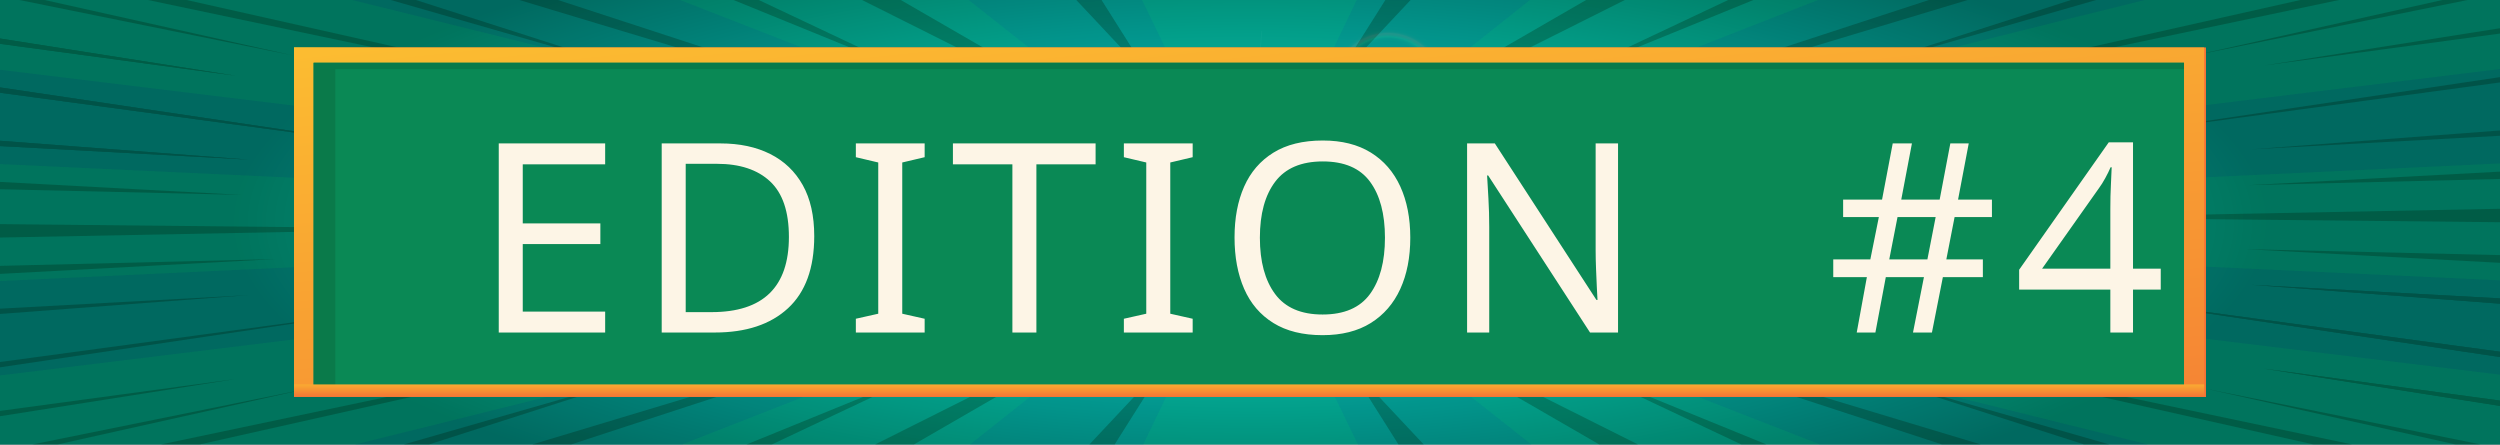
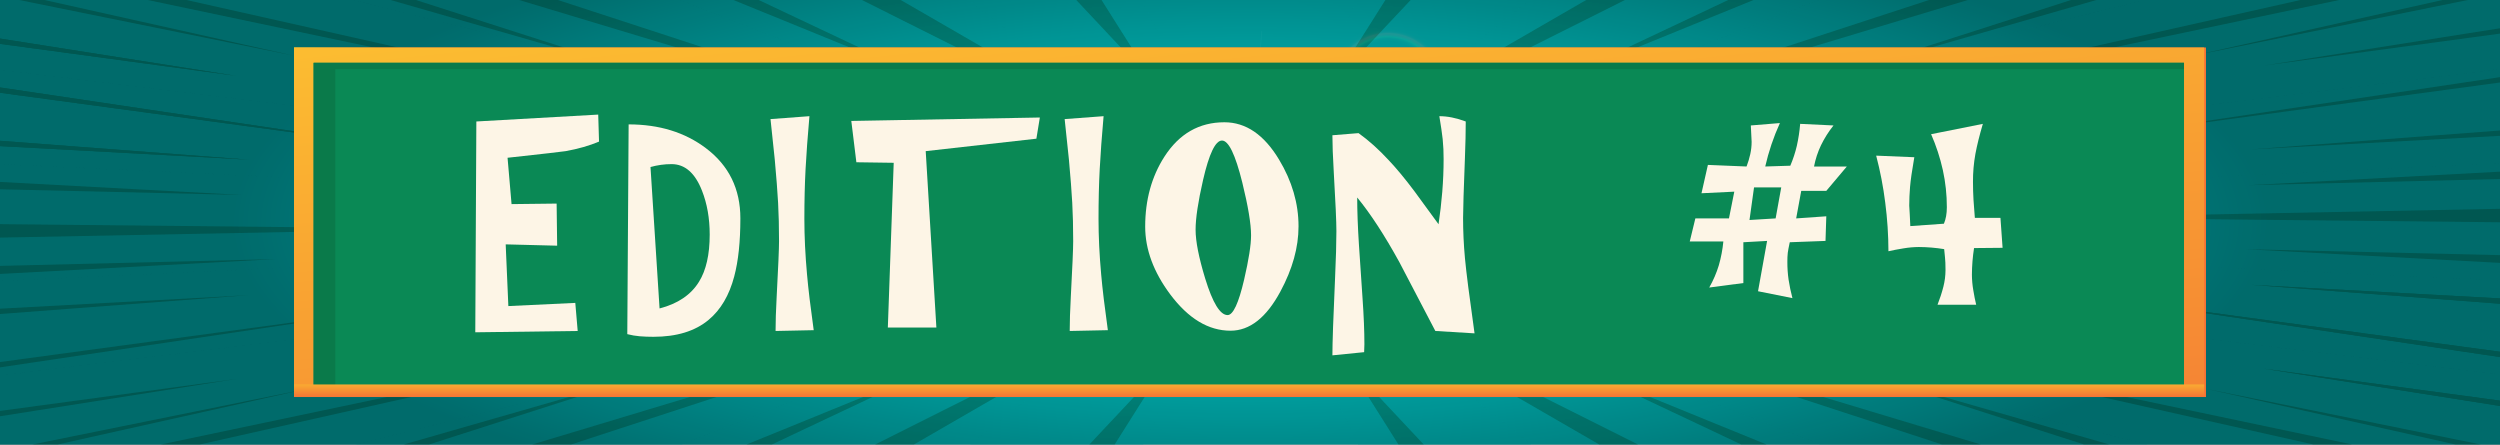
- <svg xmlns="http://www.w3.org/2000/svg" xmlns:xlink="http://www.w3.org/1999/xlink" viewBox="0 0 5625 1000">
+ <svg xmlns="http://www.w3.org/2000/svg" xmlns:xlink="http://www.w3.org/1999/xlink" viewBox="0 0 5625 1000.178">
  <defs>
-     <style>
-       .cls-1 {
-         isolation: isolate;
-       }
- 
-       .cls-2 {
-         fill: #03a18c;
-       }
- 
-       .cls-3 {
-         opacity: 0.3;
-       }
- 
-       .cls-4 {
-         fill: #038296;
-       }
- 
-       .cls-5 {
-         mix-blend-mode: soft-light;
-         fill: url(#radial-gradient);
-       }
- 
-       .cls-6 {
-         opacity: 0.31;
-         mix-blend-mode: multiply;
-       }
- 
-       .cls-7 {
-         fill: #065735;
-       }
- 
-       .cls-8 {
-         opacity: 0.25;
-         fill: url(#radial-gradient-2);
-       }
- 
-       .cls-10, .cls-11, .cls-13, .cls-14, .cls-15, .cls-16, .cls-17, .cls-18, .cls-19, .cls-20, .cls-21, .cls-22, .cls-8, .cls-9 {
-         mix-blend-mode: screen;
-       }
- 
-       .cls-9 {
-         fill: url(#radial-gradient-3);
-       }
- 
-       .cls-10 {
-         fill: url(#radial-gradient-4);
-       }
- 
-       .cls-11 {
-         opacity: 0.2;
-         fill: url(#radial-gradient-5);
-       }
- 
-       .cls-12, .cls-16 {
-         fill: none;
-       }
- 
-       .cls-13 {
-         opacity: 0.15;
-         fill: url(#radial-gradient-6);
-       }
- 
-       .cls-14, .cls-17 {
-         opacity: 0.5;
-       }
- 
-       .cls-14 {
-         fill: url(#radial-gradient-7);
-       }
- 
-       .cls-15 {
-         fill: url(#radial-gradient-8);
-       }
- 
-       .cls-16 {
-         stroke: #fff;
-         stroke-miterlimit: 10;
-         stroke-width: 2px;
-         opacity: 0.03;
-       }
- 
-       .cls-17 {
-         fill: url(#radial-gradient-9);
-       }
- 
-       .cls-18 {
-         fill: url(#radial-gradient-10);
-       }
- 
-       .cls-19 {
-         fill: url(#radial-gradient-11);
-       }
- 
-       .cls-20 {
-         fill: url(#radial-gradient-12);
-       }
- 
-       .cls-21 {
-         fill: url(#radial-gradient-13);
-       }
- 
-       .cls-22 {
-         fill: url(#radial-gradient-14);
-       }
- 
-       .cls-23 {
-         fill: url(#Cadre1);
-       }
- 
-       .cls-24 {
-         fill: url(#Cadre1-2);
-       }
- 
-       .cls-25 {
-         fill: url(#Cadre1-3);
-       }
- 
-       .cls-26 {
-         fill: #0a8955;
-       }
- 
-       .cls-27 {
-         fill: #0a7a4a;
-       }
- 
-       .cls-28 {
-         fill: url(#Cadre1-4);
-       }
- 
-       .cls-29 {
-         font-size: 595.908px;
-         fill: #fdf5e6;
-         font-family: ARCHRISTY, AR CHRISTY;
-         letter-spacing: 0.055em;
-       }
-     </style>
-     <radialGradient id="radial-gradient" cx="875.844" cy="500" r="712.736" gradientTransform="translate(-2.21371) scale(3.21371 1)" gradientUnits="userSpaceOnUse">
+     <style>.cls-1{isolation:isolate;}.cls-2{fill:#099;}.cls-3{opacity:0.3;}.cls-4{mix-blend-mode:soft-light;fill:url(#radial-gradient);}.cls-5{opacity:0.31;mix-blend-mode:multiply;}.cls-6{fill:#063;}.cls-7{opacity:0.25;fill:url(#radial-gradient-2);}.cls-10,.cls-12,.cls-13,.cls-14,.cls-15,.cls-16,.cls-17,.cls-18,.cls-19,.cls-20,.cls-21,.cls-7,.cls-8,.cls-9{mix-blend-mode:screen;}.cls-8{fill:url(#radial-gradient-3);}.cls-9{fill:url(#radial-gradient-4);}.cls-10{opacity:0.2;fill:url(#radial-gradient-5);}.cls-11,.cls-15{fill:none;}.cls-12{opacity:0.15;fill:url(#radial-gradient-6);}.cls-13,.cls-16{opacity:0.5;}.cls-13{fill:url(#radial-gradient-7);}.cls-14{fill:url(#radial-gradient-8);}.cls-15{stroke:#fff;stroke-miterlimit:10;stroke-width:2px;opacity:0.03;}.cls-16{fill:url(#radial-gradient-9);}.cls-17{fill:url(#radial-gradient-10);}.cls-18{fill:url(#radial-gradient-11);}.cls-19{fill:url(#radial-gradient-12);}.cls-20{fill:url(#radial-gradient-13);}.cls-21{fill:url(#radial-gradient-14);}.cls-22{fill:url(#Cadre1);}.cls-23{fill:url(#Cadre1-2);}.cls-24{fill:url(#Cadre1-3);}.cls-25{fill:#0a8955;}.cls-26{fill:#0a7a4a;}.cls-27{fill:url(#Cadre1-4);}.cls-28{fill:#fdf5e6;}</style>
+     <radialGradient id="radial-gradient" cx="875.844" cy="500" r="712.736" gradientTransform="translate(-2.21371 0.0889) scale(3.21371 1)" gradientUnits="userSpaceOnUse">
      <stop offset="0.004" stop-color="#fff" />
      <stop offset="1" stop-color="#231f20" />
    </radialGradient>
-     <radialGradient id="radial-gradient-2" cx="2686.999" cy="573.872" r="224.143" gradientTransform="translate(-497.3215 -89.82213) scale(1.19979 1.12067)" gradientUnits="userSpaceOnUse">
+     <radialGradient id="radial-gradient-2" cx="2686.999" cy="573.872" r="224.143" gradientTransform="translate(-497.3215 -89.73322) scale(1.19979 1.12067)" gradientUnits="userSpaceOnUse">
      <stop offset="0.1" />
      <stop offset="0.112" stop-color="#080602" />
      <stop offset="0.162" stop-color="#231b08" />
      <stop offset="0.218" stop-color="#392c0d" />
      <stop offset="0.285" stop-color="#4a3910" />
      <stop offset="0.366" stop-color="#554213" />
      <stop offset="0.481" stop-color="#5c4815" />
      <stop offset="0.8" stop-color="#5e4915" />
      <stop offset="1" />
    </radialGradient>
-     <radialGradient id="radial-gradient-3" cx="2921.403" cy="339.468" r="7.471" gradientTransform="translate(-497.3215 -89.82213) scale(1.19979 1.12067)" gradientUnits="userSpaceOnUse">
+     <radialGradient id="radial-gradient-3" cx="2921.403" cy="339.468" r="7.471" gradientTransform="translate(-497.3215 -89.73322) scale(1.19979 1.12067)" gradientUnits="userSpaceOnUse">
      <stop offset="0" stop-color="#d4e194" />
      <stop offset="0.06" stop-color="#afba7a" />
      <stop offset="0.137" stop-color="#868f5e" />
      <stop offset="0.22" stop-color="#626845" />
      <stop offset="0.308" stop-color="#44482f" />
      <stop offset="0.402" stop-color="#2b2e1e" />
      <stop offset="0.506" stop-color="#181911" />
      <stop offset="0.622" stop-color="#0a0b07" />
      <stop offset="0.764" stop-color="#020302" />
      <stop offset="1" />
    </radialGradient>
    <radialGradient id="radial-gradient-4" cx="3017.193" cy="243.678" r="7.471" xlink:href="#radial-gradient-3" />
-     <radialGradient id="radial-gradient-5" cx="3003.985" cy="256.886" r="56.036" gradientTransform="translate(-497.3215 -89.82213) scale(1.19979 1.12067)" gradientUnits="userSpaceOnUse">
+     <radialGradient id="radial-gradient-5" cx="3003.985" cy="256.886" r="56.036" gradientTransform="translate(-497.3215 -89.73322) scale(1.19979 1.12067)" gradientUnits="userSpaceOnUse">
      <stop offset="0.05" />
      <stop offset="0.092" stop-color="#040a03" />
      <stop offset="0.298" stop-color="#183411" />
      <stop offset="0.483" stop-color="#25531c" />
      <stop offset="0.64" stop-color="#2e6622" />
      <stop offset="0.75" stop-color="#316d24" />
      <stop offset="0.786" stop-color="#4f6e16" />
      <stop offset="0.834" stop-color="#716f06" />
      <stop offset="0.86" stop-color="#7e6f00" />
      <stop offset="0.888" stop-color="#7a6c00" />
      <stop offset="0.912" stop-color="#706200" />
      <stop offset="0.936" stop-color="#5d5200" />
      <stop offset="0.959" stop-color="#443c00" />
      <stop offset="0.981" stop-color="#231f00" />
      <stop offset="1" />
    </radialGradient>
-     <radialGradient id="radial-gradient-6" cx="2753.038" cy="507.833" r="149.429" gradientTransform="translate(-497.3215 -89.82213) scale(1.19979 1.12067)" gradientUnits="userSpaceOnUse">
+     <radialGradient id="radial-gradient-6" cx="2753.038" cy="507.833" r="149.429" gradientTransform="translate(-497.3215 -89.73322) scale(1.19979 1.12067)" gradientUnits="userSpaceOnUse">
      <stop offset="0" stop-color="#200" />
      <stop offset="0.73" stop-color="#984023" />
      <stop offset="1" stop-color="#200" />
    </radialGradient>
-     <radialGradient id="radial-gradient-7" cx="2753.038" cy="507.833" r="74.714" gradientTransform="translate(-497.3215 -89.82213) scale(1.19979 1.12067)" gradientUnits="userSpaceOnUse">
+     <radialGradient id="radial-gradient-7" cx="2753.038" cy="507.833" r="74.714" gradientTransform="translate(-497.3215 -89.73322) scale(1.19979 1.12067)" gradientUnits="userSpaceOnUse">
      <stop offset="0.15" stop-color="#fff" />
      <stop offset="0.209" stop-color="#e5d3d3" />
      <stop offset="0.29" stop-color="#c49c9e" />
      <stop offset="0.361" stop-color="#ad7477" />
      <stop offset="0.416" stop-color="#9e5c5f" />
      <stop offset="0.45" stop-color="#995356" />
      <stop offset="0.572" stop-color="#6b3335" />
      <stop offset="0.694" stop-color="#431718" />
      <stop offset="0.791" stop-color="#2b0606" />
      <stop offset="0.85" stop-color="#200" />
      <stop offset="0.857" stop-color="#260201" />
      <stop offset="0.865" stop-color="#330704" />
      <stop offset="0.872" stop-color="#471009" />
      <stop offset="0.88" stop-color="#641d0f" />
      <stop offset="0.888" stop-color="#8a2e18" />
      <stop offset="0.896" stop-color="#b74223" />
      <stop offset="0.9" stop-color="#d34e29" />
      <stop offset="0.903" stop-color="#c84927" />
      <stop offset="0.914" stop-color="#9c361c" />
      <stop offset="0.926" stop-color="#772514" />
      <stop offset="0.939" stop-color="#58180c" />
      <stop offset="0.952" stop-color="#400d07" />
      <stop offset="0.966" stop-color="#2f0603" />
      <stop offset="0.981" stop-color="#250101" />
      <stop offset="1" stop-color="#200" />
    </radialGradient>
-     <radialGradient id="radial-gradient-8" cx="2753.038" cy="507.833" r="62.262" gradientTransform="translate(-497.3215 -89.82213) scale(1.19979 1.12067)" gradientUnits="userSpaceOnUse">
+     <radialGradient id="radial-gradient-8" cx="2753.038" cy="507.833" r="62.262" gradientTransform="translate(-497.3215 -89.73322) scale(1.19979 1.12067)" gradientUnits="userSpaceOnUse">
      <stop offset="0.15" stop-color="#fff" />
      <stop offset="0.282" stop-color="#c2c2c2" />
      <stop offset="0.425" stop-color="#888" />
      <stop offset="0.564" stop-color="#575757" />
      <stop offset="0.694" stop-color="#313131" />
      <stop offset="0.813" stop-color="#161616" />
      <stop offset="0.919" stop-color="#060606" />
      <stop offset="1" />
    </radialGradient>
-     <radialGradient id="radial-gradient-9" cx="3017.193" cy="243.678" r="112.071" gradientTransform="translate(-497.3215 -89.82213) scale(1.19979 1.12067)" gradientUnits="userSpaceOnUse">
+     <radialGradient id="radial-gradient-9" cx="3017.193" cy="243.678" r="112.071" gradientTransform="translate(-497.3215 -89.73322) scale(1.19979 1.12067)" gradientUnits="userSpaceOnUse">
      <stop offset="0.64" />
      <stop offset="0.718" stop-color="#000200" />
      <stop offset="0.746" stop-color="#020902" />
      <stop offset="0.766" stop-color="#051405" />
      <stop offset="0.782" stop-color="#082509" />
      <stop offset="0.796" stop-color="#0d3b0e" />
      <stop offset="0.8" stop-color="#0f4310" />
      <stop offset="0.813" stop-color="#1e2c0a" />
      <stop offset="0.83" stop-color="#2d1605" />
      <stop offset="0.846" stop-color="#360901" />
      <stop offset="0.86" stop-color="#390400" />
      <stop offset="0.872" stop-color="#250300" />
      <stop offset="0.886" stop-color="#140100" />
      <stop offset="0.904" stop-color="#090100" />
      <stop offset="0.93" stop-color="#020000" />
      <stop offset="1" />
    </radialGradient>
-     <radialGradient id="radial-gradient-10" cx="2843.697" cy="417.174" r="23.686" gradientTransform="translate(-497.3215 -89.82213) scale(1.19979 1.12067)" gradientUnits="userSpaceOnUse">
+     <radialGradient id="radial-gradient-10" cx="2843.697" cy="417.174" r="23.686" gradientTransform="translate(-497.3215 -89.73322) scale(1.19979 1.12067)" gradientUnits="userSpaceOnUse">
      <stop offset="0.1" />
      <stop offset="0.123" stop-color="#0b0809" />
      <stop offset="0.241" stop-color="#3c2b32" />
      <stop offset="0.362" stop-color="#664956" />
      <stop offset="0.484" stop-color="#886273" />
      <stop offset="0.608" stop-color="#a37589" />
      <stop offset="0.734" stop-color="#b68399" />
      <stop offset="0.863" stop-color="#c18ba3" />
      <stop offset="1" stop-color="#c58ea6" />
    </radialGradient>
-     <radialGradient id="radial-gradient-11" cx="2976.784" cy="284.087" r="12.14" gradientTransform="translate(-497.3215 -89.82213) scale(1.19979 1.12067)" gradientUnits="userSpaceOnUse">
+     <radialGradient id="radial-gradient-11" cx="2976.784" cy="284.087" r="12.14" gradientTransform="translate(-497.3215 -89.73322) scale(1.19979 1.12067)" gradientUnits="userSpaceOnUse">
      <stop offset="0.1" stop-color="#176f55" />
      <stop offset="0.165" stop-color="#145f49" />
      <stop offset="0.324" stop-color="#0d3d2f" />
      <stop offset="0.486" stop-color="#07221a" />
      <stop offset="0.651" stop-color="#030f0c" />
      <stop offset="0.82" stop-color="#010403" />
      <stop offset="1" />
    </radialGradient>
-     <radialGradient id="radial-gradient-12" cx="2691.735" cy="569.136" r="2.351" gradientTransform="translate(-497.3215 -89.82213) scale(1.19979 1.12067)" gradientUnits="userSpaceOnUse">
+     <radialGradient id="radial-gradient-12" cx="2691.735" cy="569.136" r="2.351" gradientTransform="translate(-497.3215 -89.73322) scale(1.19979 1.12067)" gradientUnits="userSpaceOnUse">
      <stop offset="0.1" stop-color="#65430f" />
      <stop offset="0.127" stop-color="#5f3f0e" />
      <stop offset="0.293" stop-color="#3d2809" />
      <stop offset="0.462" stop-color="#221705" />
      <stop offset="0.635" stop-color="#0f0a02" />
      <stop offset="0.812" stop-color="#040201" />
      <stop offset="1" />
    </radialGradient>
-     <radialGradient id="radial-gradient-13" cx="2691.241" cy="569.629" r="19.088" gradientTransform="translate(-497.3215 -89.82213) scale(1.19979 1.12067)" gradientUnits="userSpaceOnUse">
+     <radialGradient id="radial-gradient-13" cx="2691.241" cy="569.629" r="19.088" gradientTransform="translate(-497.3215 -89.73322) scale(1.19979 1.12067)" gradientUnits="userSpaceOnUse">
      <stop offset="0.1" />
      <stop offset="0.214" stop-color="#1f150a" />
      <stop offset="0.363" stop-color="#412b14" />
      <stop offset="0.516" stop-color="#5c3d1c" />
      <stop offset="0.671" stop-color="#6f4922" />
      <stop offset="0.83" stop-color="#7a5126" />
      <stop offset="1" stop-color="#7e5327" />
    </radialGradient>
    <radialGradient id="radial-gradient-14" cx="3014.855" cy="246.016" r="28.36" xlink:href="#radial-gradient-10" />
    <linearGradient id="Cadre1" x1="1298.845" y1="1700.297" x2="1423.694" y2="1601.46" gradientTransform="matrix(1, 0, 0, -1, 0, 1002)" gradientUnits="userSpaceOnUse">
      <stop offset="0" stop-color="#fdc830" />
      <stop offset="1" stop-color="#f37335" />
    </linearGradient>
-     <linearGradient id="Cadre1-2" data-name="Cadre1" x1="313.881" y1="2105.961" x2="467.834" y2="1984.083" xlink:href="#Cadre1" />
-     <linearGradient id="Cadre1-3" data-name="Cadre1" x1="2721.388" y1="1356.318" x2="2913.046" y2="-478.956" xlink:href="#Cadre1" />
-     <linearGradient id="Cadre1-4" data-name="Cadre1" x1="2810.5" y1="152.043" x2="2810.5" y2="108.112" xlink:href="#Cadre1" />
+     <linearGradient id="Cadre1-2" x1="313.881" y1="2105.961" x2="467.834" y2="1984.083" xlink:href="#Cadre1" />
+     <linearGradient id="Cadre1-3" x1="2721.388" y1="1356.318" x2="2913.046" y2="-478.956" xlink:href="#Cadre1" />
+     <linearGradient id="Cadre1-4" x1="2810.5" y1="152.043" x2="2810.5" y2="108.112" xlink:href="#Cadre1" />
  </defs>
  <g class="cls-1">
    <g id="Fond">
-       <g>
-         <rect class="cls-2" y="-0.089" width="5625" height="1000.178" />
-         <g class="cls-3">
-           <polygon class="cls-4" points="2569.555 -0.089 2179.405 -0.089 2812.5 500 2569.555 -0.089" />
-           <polygon class="cls-4" points="3442.456 -0.089 3052.667 -0.089 2812.5 500 3442.456 -0.089" />
-           <polygon class="cls-4" points="1529.717 -0.089 791.989 -0.089 2812.5 500 1529.717 -0.089" />
-           <polygon class="cls-4" points="4826.012 -0.089 4090.838 -0.089 2812.5 500 4826.012 -0.089" />
-           <polygon class="cls-4" points="5625 367.704 5625 155.252 2812.5 500 5625 367.704" />
-           <polygon class="cls-4" points="3055.449 1000.089 3445.601 1000.089 2812.5 500 3055.449 1000.089" />
-           <polygon class="cls-4" points="4095.289 1000.089 4833.018 1000.089 2812.5 500 4095.289 1000.089" />
-           <polygon class="cls-4" points="2812.5 500 5625 843.037 5625 630.779 2812.5 500" />
-           <polygon class="cls-4" points="0 156.96 0 369.22 2812.5 500 0 156.96" />
-           <polygon class="cls-4" points="0 632.292 0 844.747 2812.5 500 0 632.292" />
-           <polygon class="cls-4" points="798.976 1000.089 1534.156 1000.089 2812.5 500 798.976 1000.089" />
-           <polygon class="cls-4" points="2182.541 1000.089 2572.333 1000.089 2812.5 500 2182.541 1000.089" />
-         </g>
-         <rect class="cls-5" y="-0.089" width="5625" height="1000.178" />
-         <g class="cls-6">
-           <polygon class="cls-7" points="419.508 -0.089 332.314 -0.089 1711.78 290.131 419.508 -0.089" />
-           <polygon class="cls-7" points="99.888 -0.089 43.029 -0.089 660.605 125.085 99.888 -0.089" />
-           <polygon class="cls-7" points="1255.223 -0.089 1168.029 -0.089 2300.054 341.145 1255.223 -0.089" />
-           <polygon class="cls-7" points="935.602 -0.089 878.743 -0.089 1419.616 155.253 935.602 -0.089" />
-           <polygon class="cls-7" points="2026.651 -0.089 1939.457 -0.089 2595.363 328.482 2026.651 -0.089" />
-           <polygon class="cls-7" points="1707.031 -0.089 1650.171 -0.089 2068.603 170.528 1707.031 -0.089" />
-           <polygon class="cls-7" points="2478.459 -0.089 2421.6 -0.089 2595.363 185.105 2478.459 -0.089" />
-           <polygon class="cls-7" points="5176.023 -0.089 5263.217 -0.089 3883.755 290.131 5176.023 -0.089" />
-           <polygon class="cls-7" points="5495.644 -0.089 5552.503 -0.089 4934.927 125.085 5495.644 -0.089" />
-           <polygon class="cls-7" points="4340.309 -0.089 4427.503 -0.089 3295.478 341.145 4340.309 -0.089" />
-           <polygon class="cls-7" points="4659.93 -0.089 4716.788 -0.089 4175.916 155.253 4659.93 -0.089" />
-           <polygon class="cls-7" points="3568.881 -0.089 3656.074 -0.089 3000.171 328.482 3568.881 -0.089" />
-           <polygon class="cls-7" points="3888.501 -0.089 3945.36 -0.089 3526.932 170.528 3888.501 -0.089" />
-           <polygon class="cls-7" points="3117.072 -0.089 3173.931 -0.089 3000.171 185.105 3117.072 -0.089" />
-           <polygon class="cls-7" points="0 504.23 0 534.49 1022.049 514.744 0 504.23" />
-           <polygon class="cls-7" points="0 409.281 0 425.821 543.98 438.516 0 409.281" />
-           <polygon class="cls-7" points="0 316.685 0 328.683 559.339 359.153 0 316.685" />
-           <polygon class="cls-7" points="0 196.664 0 208.662 878.743 327.627 0 196.664" />
-           <polygon class="cls-7" points="0 86.644 0 98.643 530.991 170.528 0 86.644" />
-           <polygon class="cls-7" points="0 316.685 0 328.683 559.339 359.153 0 316.685" />
-           <polygon class="cls-7" points="0 196.664 0 208.662 878.743 327.627 0 196.664" />
-           <polygon class="cls-7" points="0 86.644 0 98.643 530.991 170.528 0 86.644" />
-           <polygon class="cls-7" points="0 616.279 0 598.196 620.263 582.91 0 616.279" />
-           <polygon class="cls-7" points="0 706.471 0 694.473 559.339 664.004 0 706.471" />
-           <polygon class="cls-7" points="0 826.493 0 814.494 878.743 695.53 0 826.493" />
-           <polygon class="cls-7" points="0 936.512 0 924.514 530.991 852.628 0 936.512" />
-           <polygon class="cls-7" points="2507.927 1000.089 2451.069 1000.089 2624.832 814.895 2507.927 1000.089" />
-           <polygon class="cls-7" points="5625 500 5625 469.741 4602.951 489.486 5625 500" />
-           <polygon class="cls-7" points="5625 591.376 5625 573.989 5053.171 560.645 5625 591.376" />
-           <polygon class="cls-7" points="5625 683.315 5625 671.317 5065.664 640.847 5625 683.315" />
-           <polygon class="cls-7" points="5625 803.336 5625 791.338 4746.257 672.373 5625 803.336" />
-           <polygon class="cls-7" points="5625 913.356 5625 901.357 5094.009 829.472 5625 913.356" />
-           <polygon class="cls-7" points="5625 683.315 5625 671.317 5065.664 640.847 5625 683.315" />
-           <polygon class="cls-7" points="5625 803.336 5625 791.338 4746.257 672.373 5625 803.336" />
-           <polygon class="cls-7" points="5625 913.356 5625 901.357 5094.009 829.472 5625 913.356" />
-           <polygon class="cls-7" points="5625 386.158 5625 402.659 5058.991 416.608 5625 386.158" />
-           <polygon class="cls-7" points="5625 293.529 5625 305.527 5065.664 335.996 5625 293.529" />
-           <polygon class="cls-7" points="5625 173.507 5625 185.506 4746.257 304.47 5625 173.507" />
-           <polygon class="cls-7" points="5625 63.488 5625 75.486 5094.009 147.372 5625 63.488" />
-           <polygon class="cls-7" points="3917.969 1000.089 3974.828 1000.089 3556.4 829.472 3917.969 1000.089" />
-           <polygon class="cls-7" points="3146.541 1000.089 3203.4 1000.089 3029.64 814.895 3146.541 1000.089" />
-           <polygon class="cls-7" points="448.977 1000.089 361.783 1000.089 1741.248 709.869 448.977 1000.089" />
-           <polygon class="cls-7" points="129.356 1000.089 72.497 1000.089 690.073 874.915 129.356 1000.089" />
-           <polygon class="cls-7" points="1284.691 1000.089 1197.497 1000.089 2329.522 658.855 1284.691 1000.089" />
-           <polygon class="cls-7" points="965.07 1000.089 908.212 1000.089 1449.084 844.747 965.07 1000.089" />
-           <polygon class="cls-7" points="2056.119 1000.089 1968.926 1000.089 2624.832 671.518 2056.119 1000.089" />
-           <polygon class="cls-7" points="1736.499 1000.089 1679.64 1000.089 2098.072 829.472 1736.499 1000.089" />
-           <polygon class="cls-7" points="5205.492 1000.089 5292.686 1000.089 3913.223 709.869 5205.492 1000.089" />
-           <polygon class="cls-7" points="5525.112 1000.089 5581.971 1000.089 4964.395 874.915 5525.112 1000.089" />
-           <polygon class="cls-7" points="4369.777 1000.089 4456.971 1000.089 3324.946 658.855 4369.777 1000.089" />
-           <polygon class="cls-7" points="4689.398 1000.089 4746.257 1000.089 4205.384 844.747 4689.398 1000.089" />
-           <polygon class="cls-7" points="3598.349 1000.089 3685.543 1000.089 3029.64 671.518 3598.349 1000.089" />
-         </g>
+       <rect class="cls-2" width="5625" height="1000.178" />
+       <g class="cls-3">
+         <polygon class="cls-2" points="2569.555 0 2179.405 0 2812.5 500.089 2569.555 0" />
+         <polygon class="cls-2" points="3442.456 0 3052.667 0 2812.5 500.089 3442.456 0" />
+         <polygon class="cls-2" points="1529.717 0 791.989 0 2812.5 500.089 1529.717 0" />
+         <polygon class="cls-2" points="4826.012 0 4090.838 0 2812.5 500.089 4826.012 0" />
+         <polygon class="cls-2" points="5625 367.793 5625 155.341 2812.5 500.089 5625 367.793" />
+         <polygon class="cls-2" points="3055.449 1000.178 3445.601 1000.178 2812.5 500.089 3055.449 1000.178" />
+         <polygon class="cls-2" points="4095.289 1000.178 4833.018 1000.178 2812.5 500.089 4095.289 1000.178" />
+         <polygon class="cls-2" points="2812.5 500.089 5625 843.125 5625 630.868 2812.5 500.089" />
+         <polygon class="cls-2" points="0 157.048 0 369.309 2812.5 500.089 0 157.048" />
+         <polygon class="cls-2" points="0 632.381 0 844.836 2812.5 500.089 0 632.381" />
+         <polygon class="cls-2" points="798.976 1000.178 1534.156 1000.178 2812.5 500.089 798.976 1000.178" />
+         <polygon class="cls-2" points="2182.541 1000.178 2572.333 1000.178 2812.5 500.089 2182.541 1000.178" />
      </g>
-       <g>
-         <ellipse class="cls-8" cx="2726.516" cy="553.297" rx="268.924" ry="251.189" />
-         <ellipse class="cls-9" cx="3007.751" cy="290.609" rx="8.964" ry="8.373" />
-         <ellipse class="cls-10" cx="3122.679" cy="183.26" rx="8.964" ry="8.373" />
-         <ellipse class="cls-11" cx="3106.833" cy="198.062" rx="67.231" ry="62.797" />
-         <line class="cls-12" x1="2805.749" y1="479.29" x2="2958" y2="62" />
-         <ellipse class="cls-13" cx="2805.749" cy="479.29" rx="179.283" ry="167.46" />
-         <ellipse class="cls-14" cx="2805.749" cy="479.29" rx="89.641" ry="83.73" />
-         <ellipse class="cls-15" cx="2805.749" cy="479.29" rx="74.701" ry="69.775" />
-         <polyline class="cls-16" points="2805.749 479.29 3052.772 592.305 2805.749 479.29 2558.726 366.275 2805.749 479.29 2684.754 710.022 2805.749 479.29 2926.743 248.558 2805.749 479.29 3243.639 510.368 2805.749 479.29 2367.859 448.211 2805.749 479.29 2772.476 888.302 2805.749 479.29 2839.021 70.278 2805.749 479.29 2908.497 612.575 2805.749 479.29 2703 346.005 2805.749 479.29 2663.054 575.263 2805.749 479.29 2948.444 383.317 2805.749 479.29 3005.464 533.748 2805.749 479.29 2606.033 424.832 2805.749 479.29 2747.446 665.835 2805.749 479.29 2864.051 292.745 2805.749 479.29 3036.795 509.244 2805.749 479.29 2574.702 449.336 2805.749 479.29 2773.679 695.099 2805.749 479.29 2837.818 263.48 2805.749 479.29 2998.754 680.966 2805.749 479.29 2612.744 277.614 2805.749 479.29 2589.833 659.567 2805.749 479.29 3021.664 299.013 2805.749 479.29 2937.925 550.369 2805.749 479.29 2673.573 408.211 2805.749 479.29 2729.651 602.749 2805.749 479.29 2881.847 355.831 2805.749 479.29 2878.953 605.169 2805.749 479.29 2732.545 353.411 2805.749 479.29 2670.983 547.666 2805.749 479.29 2940.515 410.914 2805.749 479.29 2935.75 566.999 2805.749 479.29 2675.747 391.58 2805.749 479.29 2711.846 600.718 2805.749 479.29 2899.651 357.862 2805.749 479.29 2928.178 566.327 2805.749 479.29 2683.319 392.253 2805.749 479.29 2712.566 593.646 2805.749 479.29 2898.931 364.934 2805.749 479.29 2916.697 545.614 2805.749 479.29 2694.8 412.965 2805.749 479.29 2734.741 582.921 2805.749 479.29 2876.756 375.659 2805.749 479.29 2893.474 490.679 2805.749 479.29 2718.023 467.901 2805.749 479.29 2793.555 561.23 2805.749 479.29 2817.942 397.349 2805.749 479.29 2812.819 551.021 2805.749 479.29 2798.679 407.559 2805.749 479.29 2728.953 485.893 2805.749 479.29 2882.544 472.686 2805.749 479.29 2880.538 572.55 2805.749 479.29 2730.959 386.03 2805.749 479.29 2705.905 549.147 2805.749 479.29 2905.593 409.433 2805.749 479.29 2819.654 513.854 2805.749 479.29 2791.844 444.725 2805.749 479.29 2768.744 492.278 2805.749 479.29 2842.753 466.302" />
-         <ellipse class="cls-17" cx="3122.679" cy="183.26" rx="134.462" ry="125.595" />
-         <ellipse class="cls-18" cx="2914.52" cy="377.691" rx="28.419" ry="26.545" />
-         <ellipse class="cls-19" cx="3074.197" cy="228.545" rx="14.565" ry="13.604" />
-         <ellipse class="cls-20" cx="2732.199" cy="547.99" rx="2.821" ry="2.635" />
-         <ellipse class="cls-21" cx="2731.606" cy="548.543" rx="22.902" ry="21.392" />
-         <ellipse class="cls-22" cx="3119.874" cy="185.88" rx="34.026" ry="31.782" />
+       <rect class="cls-4" width="5625" height="1000.178" />
+       <g class="cls-5">
+         <polygon class="cls-6" points="419.508 0 332.314 0 1711.78 290.22 419.508 0" />
+         <polygon class="cls-6" points="99.888 0 43.029 0 660.605 125.174 99.888 0" />
+         <polygon class="cls-6" points="1255.223 0 1168.029 0 2300.054 341.234 1255.223 0" />
+         <polygon class="cls-6" points="935.602 0 878.743 0 1419.616 155.342 935.602 0" />
+         <polygon class="cls-6" points="2026.651 0 1939.457 0 2595.363 328.571 2026.651 0" />
+         <polygon class="cls-6" points="1707.031 0 1650.171 0 2068.603 170.617 1707.031 0" />
+         <polygon class="cls-6" points="2478.459 0 2421.6 0 2595.363 185.194 2478.459 0" />
+         <polygon class="cls-6" points="5176.023 0 5263.217 0 3883.755 290.22 5176.023 0" />
+         <polygon class="cls-6" points="5495.644 0 5552.503 0 4934.927 125.174 5495.644 0" />
+         <polygon class="cls-6" points="4340.309 0 4427.503 0 3295.478 341.234 4340.309 0" />
+         <polygon class="cls-6" points="4659.93 0 4716.788 0 4175.916 155.342 4659.93 0" />
+         <polygon class="cls-6" points="3568.881 0 3656.074 0 3000.171 328.571 3568.881 0" />
+         <polygon class="cls-6" points="3888.501 0 3945.36 0 3526.932 170.617 3888.501 0" />
+         <polygon class="cls-6" points="3117.072 0 3173.931 0 3000.171 185.194 3117.072 0" />
+         <polygon class="cls-6" points="0 504.319 0 534.578 1022.049 514.833 0 504.319" />
+         <polygon class="cls-6" points="0 409.37 0 425.91 543.98 438.605 0 409.37" />
+         <polygon class="cls-6" points="0 316.774 0 328.772 559.339 359.242 0 316.774" />
+         <polygon class="cls-6" points="0 196.753 0 208.751 878.743 327.715 0 196.753" />
+         <polygon class="cls-6" points="0 86.733 0 98.731 530.991 170.617 0 86.733" />
+         <polygon class="cls-6" points="0 316.774 0 328.772 559.339 359.242 0 316.774" />
+         <polygon class="cls-6" points="0 196.753 0 208.751 878.743 327.715 0 196.753" />
+         <polygon class="cls-6" points="0 86.733 0 98.731 530.991 170.617 0 86.733" />
+         <polygon class="cls-6" points="0 616.368 0 598.285 620.263 582.999 0 616.368" />
+         <polygon class="cls-6" points="0 706.56 0 694.562 559.339 664.093 0 706.56" />
+         <polygon class="cls-6" points="0 826.582 0 814.583 878.743 695.619 0 826.582" />
+         <polygon class="cls-6" points="0 936.601 0 924.603 530.991 852.717 0 936.601" />
+         <polygon class="cls-6" points="2507.927 1000.178 2451.069 1000.178 2624.832 814.984 2507.927 1000.178" />
+         <polygon class="cls-6" points="5625 500.089 5625 469.83 4602.951 489.575 5625 500.089" />
+         <polygon class="cls-6" points="5625 591.465 5625 574.078 5053.171 560.733 5625 591.465" />
+         <polygon class="cls-6" points="5625 683.404 5625 671.405 5065.664 640.936 5625 683.404" />
+         <polygon class="cls-6" points="5625 803.425 5625 791.427 4746.257 672.462 5625 803.425" />
+         <polygon class="cls-6" points="5625 913.445 5625 901.446 5094.009 829.561 5625 913.445" />
+         <polygon class="cls-6" points="5625 683.404 5625 671.405 5065.664 640.936 5625 683.404" />
+         <polygon class="cls-6" points="5625 803.425 5625 791.427 4746.257 672.462 5625 803.425" />
+         <polygon class="cls-6" points="5625 913.445 5625 901.446 5094.009 829.561 5625 913.445" />
+         <polygon class="cls-6" points="5625 386.247 5625 402.748 5058.991 416.697 5625 386.247" />
+         <polygon class="cls-6" points="5625 293.618 5625 305.616 5065.664 336.085 5625 293.618" />
+         <polygon class="cls-6" points="5625 173.596 5625 185.594 4746.257 304.559 5625 173.596" />
+         <polygon class="cls-6" points="5625 63.577 5625 75.575 5094.009 147.461 5625 63.577" />
+         <polygon class="cls-6" points="3917.969 1000.178 3974.828 1000.178 3556.4 829.561 3917.969 1000.178" />
+         <polygon class="cls-6" points="3146.541 1000.178 3203.4 1000.178 3029.64 814.984 3146.541 1000.178" />
+         <polygon class="cls-6" points="448.977 1000.178 361.783 1000.178 1741.248 709.958 448.977 1000.178" />
+         <polygon class="cls-6" points="129.356 1000.178 72.497 1000.178 690.073 875.004 129.356 1000.178" />
+         <polygon class="cls-6" points="1284.691 1000.178 1197.497 1000.178 2329.522 658.944 1284.691 1000.178" />
+         <polygon class="cls-6" points="965.07 1000.178 908.212 1000.178 1449.084 844.836 965.07 1000.178" />
+         <polygon class="cls-6" points="2056.119 1000.178 1968.926 1000.178 2624.832 671.607 2056.119 1000.178" />
+         <polygon class="cls-6" points="1736.499 1000.178 1679.64 1000.178 2098.072 829.561 1736.499 1000.178" />
+         <polygon class="cls-6" points="5205.492 1000.178 5292.686 1000.178 3913.223 709.958 5205.492 1000.178" />
+         <polygon class="cls-6" points="5525.112 1000.178 5581.971 1000.178 4964.395 875.004 5525.112 1000.178" />
+         <polygon class="cls-6" points="4369.777 1000.178 4456.971 1000.178 3324.946 658.944 4369.777 1000.178" />
+         <polygon class="cls-6" points="4689.398 1000.178 4746.257 1000.178 4205.384 844.836 4689.398 1000.178" />
+         <polygon class="cls-6" points="3598.349 1000.178 3685.543 1000.178 3029.64 671.607 3598.349 1000.178" />
      </g>
+       <ellipse class="cls-7" cx="2726.516" cy="553.386" rx="268.924" ry="251.189" />
+       <ellipse class="cls-8" cx="3007.751" cy="290.698" rx="8.964" ry="8.373" />
+       <ellipse class="cls-9" cx="3122.679" cy="183.349" rx="8.964" ry="8.373" />
+       <ellipse class="cls-10" cx="3106.833" cy="198.151" rx="67.231" ry="62.797" />
+       <line class="cls-11" x1="2805.749" y1="479.379" x2="2958" y2="62.089" />
+       <ellipse class="cls-12" cx="2805.749" cy="479.379" rx="179.283" ry="167.46" />
+       <ellipse class="cls-13" cx="2805.749" cy="479.379" rx="89.641" ry="83.73" />
+       <ellipse class="cls-14" cx="2805.749" cy="479.379" rx="74.701" ry="69.775" />
+       <polyline class="cls-15" points="2805.749 479.379 3052.772 592.394 2805.749 479.379 2558.726 366.364 2805.749 479.379 2684.754 710.111 2805.749 479.379 2926.743 248.647 2805.749 479.379 3243.639 510.457 2805.749 479.379 2367.859 448.3 2805.749 479.379 2772.476 888.391 2805.749 479.379 2839.021 70.367 2805.749 479.379 2908.497 612.663 2805.749 479.379 2703 346.094 2805.749 479.379 2663.054 575.352 2805.749 479.379 2948.444 383.406 2805.749 479.379 3005.464 533.836 2805.749 479.379 2606.033 424.921 2805.749 479.379 2747.446 665.924 2805.749 479.379 2864.051 292.834 2805.749 479.379 3036.795 509.333 2805.749 479.379 2574.702 449.424 2805.749 479.379 2773.679 695.188 2805.749 479.379 2837.818 263.569 2805.749 479.379 2998.754 681.055 2805.749 479.379 2612.744 277.703 2805.749 479.379 2589.833 659.655 2805.749 479.379 3021.664 299.102 2805.749 479.379 2937.925 550.458 2805.749 479.379 2673.573 408.299 2805.749 479.379 2729.651 602.838 2805.749 479.379 2881.847 355.92 2805.749 479.379 2878.953 605.257 2805.749 479.379 2732.545 353.5 2805.749 479.379 2670.983 547.755 2805.749 479.379 2940.515 411.003 2805.749 479.379 2935.75 567.088 2805.749 479.379 2675.747 391.669 2805.749 479.379 2711.846 600.807 2805.749 479.379 2899.651 357.951 2805.749 479.379 2928.178 566.416 2805.749 479.379 2683.319 392.342 2805.749 479.379 2712.566 593.735 2805.749 479.379 2898.931 365.023 2805.749 479.379 2916.697 545.703 2805.749 479.379 2694.8 413.054 2805.749 479.379 2734.741 583.01 2805.749 479.379 2876.756 375.747 2805.749 479.379 2893.474 490.768 2805.749 479.379 2718.023 467.989 2805.749 479.379 2793.555 561.319 2805.749 479.379 2817.942 397.438 2805.749 479.379 2812.819 551.11 2805.749 479.379 2798.679 407.648 2805.749 479.379 2728.953 485.982 2805.749 479.379 2882.544 472.775 2805.749 479.379 2880.538 572.638 2805.749 479.379 2730.959 386.119 2805.749 479.379 2705.905 549.236 2805.749 479.379 2905.593 409.521 2805.749 479.379 2819.654 513.943 2805.749 479.379 2791.844 444.814 2805.749 479.379 2768.744 492.367 2805.749 479.379 2842.753 466.391" />
+       <ellipse class="cls-16" cx="3122.679" cy="183.349" rx="134.462" ry="125.595" />
+       <ellipse class="cls-17" cx="2914.52" cy="377.78" rx="28.419" ry="26.545" />
+       <ellipse class="cls-18" cx="3074.197" cy="228.634" rx="14.565" ry="13.604" />
+       <ellipse class="cls-19" cx="2732.199" cy="548.078" rx="2.821" ry="2.635" />
+       <ellipse class="cls-20" cx="2731.606" cy="548.632" rx="22.902" ry="21.392" />
+       <ellipse class="cls-21" cx="3119.874" cy="185.969" rx="34.026" ry="31.782" />
    </g>
    <g id="Tableau">
-       <path class="cls-23" d="M661.5,106.779h4302V893.221H661.5Z" />
-       <path class="cls-24" d="M661.5,855.292H4960.5v35.221H661.5Z" />
-       <path class="cls-25" d="M661.5,106.779h4298V891.221H661.5Z" />
-       <path class="cls-26" d="M705.607,141.167H4914.027V876.92H705.607Z" />
-       <path class="cls-27" d="M754.386,155.61H4913.904V141.167H705.608V876.92H754.386Z" />
-       <path class="cls-28" d="M661.5,890.779h4298V864.946H661.5Z" />
+       <path class="cls-22" d="M661.5,106.779h4302V893.221H661.5Z" transform="translate(0 0.0889)" />
+       <path class="cls-23" d="M661.5,855.292H4960.5v35.221H661.5Z" transform="translate(0 0.0889)" />
+       <path class="cls-24" d="M661.5,106.779h4298V891.221H661.5Z" transform="translate(0 0.0889)" />
+       <path class="cls-25" d="M705.607,141.167H4914.027V876.92H705.607Z" transform="translate(0 0.0889)" />
+       <path class="cls-26" d="M754.386,155.61H4913.904V141.167H705.608V876.92H754.386Z" transform="translate(0 0.0889)" />
+       <path class="cls-27" d="M661.5,890.779h4298V864.946H661.5Z" transform="translate(0 0.0889)" />
    </g>
    <g id="Texte">
-       <text class="cls-29" transform="translate(1063.993 748.1699) scale(1.00694 1)">
-         <tspan xml:space="preserve">EDITION  #4</tspan>
-       </text>
+       <path class="cls-28" d="M1071.793,273.231l274.22-15.494,1.8,60.783q-32.402,13.715-75.005,21.453-10.801,1.788-130.81,14.898L1150.999,459.154l101.407-1.192,1.2,94.75-115.809-2.979,6,138.847,150.611-7.151,5.4,63.167-230.417,2.979Z" transform="translate(0 0.0889)" />
+       <path class="cls-28" d="M1414.413,279.786q103.198,0,174.013,53.632,77.405,58.408,77.405,157.915,0,78.661-13.801,130.504-16.806,63.772-57.604,97.73-45.608,38.143-124.209,38.138-16.805,0-30.902-1.191a167.738,167.738,0,0,1-27.902-4.768Zm69.605,414.156q61.795-16.09,88.806-60.187,23.993-38.73,24.002-106.072,0-54.819-17.401-98.92-23.402-59.582-68.405-59.591a175.05,175.05,0,0,0-47.403,6.555Z" transform="translate(0 0.0889)" />
+       <path class="cls-28" d="M1809.838,492.525q0,58.995,6,125.141,4.191,47.682,15.001,125.141l-85.806,1.788q0-30.979,2.4-75.681,5.4-101.3,5.4-126.332,0-47.669-2.1-86.109-2.11-38.436-7.5-97.431-3.01-29.791-9.601-91.174l87.606-6.555q-6.005,67.934-8.701,118.884Q1809.838,431.147,1809.838,492.525Z" transform="translate(0 0.0889)" />
+       <path class="cls-28" d="M2010.844,366.193l-84.006-1.192L1915.437,272.039l424.231-7.747-7.8,47.672-249.018,28.008,24.001,396.875h-109.208Z" transform="translate(0 0.0889)" />
+       <path class="cls-28" d="M2471.675,492.525q0,58.995,6,125.141,4.191,47.682,15.001,125.141l-85.806,1.788q0-30.979,2.4-75.681,5.4-101.3,5.4-126.332,0-47.669-2.1-86.109-2.11-38.436-7.5-97.431-3.01-29.791-9.601-91.174l87.606-6.555q-6.005,67.934-8.701,118.884Q2471.675,431.147,2471.675,492.525Z" transform="translate(0 0.0889)" />
+       <path class="cls-28" d="M2921.699,509.211q0,70.922-40.803,146.593Q2833.488,744.003,2768.688,743.999q-74.41,0-135.61-81.64-56.409-75.671-56.404-152.553,0-89.973,43.204-157.32,49.799-77.459,135.01-77.468,72.595,0,123.009,84.023Q2921.689,431.752,2921.699,509.211Zm-231.617,7.747q0,38.742,21.602,109.646,25.202,82.235,50.403,82.235,18.593,0,37.203-79.852,15.596-67.333,15.602-99.517,0-38.729-19.802-119.182-23.402-94.149-45.603-94.154-22.206,0-42.603,88.791Q2690.078,478.223,2690.083,516.958Z" transform="translate(0 0.0889)" />
+       <path class="cls-28" d="M3069.907,774.39l-.601,17.878-71.405,7.15q0-41.118,6.001-174.005,2.996-66.146,3-105.476,0-30.979-6-134.08-3.01-51.244-3.001-81.64l58.805-4.767q34.203,24.442,67.805,60.783,27.003,28.603,58.204,70.317,27.003,36.956,54.004,73.893,5.401-36.341,8.401-72.999,2.996-36.648,3-73.595a423.6,423.6,0,0,0-2.101-44.991q-2.109-19.358-7.5-51.546,27.592,0,59.404,11.918,0,34.567-1.801,81.043-4.204,108.465-4.2,135.867,0,44.694,4.2,90.578,4.191,45.894,21.602,169.238l-88.206-5.363q-40.812-77.459-81.006-154.937-49.813-90.573-94.807-145.401,0,45.894,3.9,106.369,3.895,60.489,8.101,120.374Q3069.898,730.889,3069.907,774.39Z" transform="translate(0 0.0889)" />
+       <path class="cls-28" d="M3828.359,434.722,3842.76,370.96l87.007,3.576a201.567,201.567,0,0,0,8.4-28.008,127.983,127.983,0,0,0,3-27.412l-1.8-36.946,65.404-5.363a510.578,510.578,0,0,0-33.002,97.729l56.404-1.788a271.742,271.742,0,0,0,14.701-44.693,360.963,360.963,0,0,0,7.5-49.46l75.006,3.576a237.069,237.069,0,0,0-28.202,44.693,195.998,195.998,0,0,0-15.602,47.673h73.806l-46.203,54.823h-56.404L4041.375,491.333l67.805-4.767-1.8,55.419-80.406,2.979q-3.601,16.69-4.5,23.837a173.065,173.065,0,0,0-.9,20.261,276.579,276.579,0,0,0,2.7,39.926,399.987,399.987,0,0,0,8.7,41.714L3955.568,655.208l20.401-113.223-53.403,2.979v91.771l-76.806,10.13a242.274,242.274,0,0,0,21.602-50.056,297.732,297.732,0,0,0,10.2-53.632H3801.957l12.601-51.845h75.606l12-60.186Zm108.008,60.187,58.804-3.576,12.602-69.721h-61.205Z" transform="translate(0 0.0889)" />
+       <path class="cls-28" d="M4248.989,565.227a862.113,862.113,0,0,0-7.201-109.35A808.436,808.436,0,0,0,4221.387,350.103l85.807,3.576q-7.806,44.693-9.601,67.04-1.8,22.347-1.801,42.012,0,1.788,1.2,20.261,1.195,18.478,1.2,25.625l75.605-5.363q6.596-15.489,6.601-36.947a387.669,387.669,0,0,0-9.001-83.725,438.155,438.155,0,0,0-26.401-80.746l116.408-23.24q-11.405,38.744-16.801,67.934a344.067,344.067,0,0,0-5.4,62.57q0,20.265,1.2,40.82,1.195,20.558,3,40.224h57.604l4.8,67.338-64.204.596a400.192,400.192,0,0,0-4.801,60.187,212.302,212.302,0,0,0,3,33.967q2.996,18.478,6.601,33.371h-87.006a339.402,339.402,0,0,0,13.2-40.521,153.503,153.503,0,0,0,4.801-37.543q0-8.938-.3-16.685-.311-7.739-2.7-30.392a364.245,364.245,0,0,0-57.005-4.768,217.722,217.722,0,0,0-34.202,2.979Q4264.585,561.661,4248.989,565.227Z" transform="translate(0 0.0889)" />
    </g>
    <g id="Ancrage">
-       <rect class="cls-12" x="5624" y="999" width="1" height="1" />
-       <rect class="cls-12" x="5624" width="1" height="1" />
-       <rect class="cls-12" y="999" width="1" height="1" />
-       <rect class="cls-12" width="1" height="1" />
+       <rect class="cls-11" x="5624" y="999.089" width="1" height="1" />
+       <rect class="cls-11" x="5624" y="0.089" width="1" height="1" />
+       <rect class="cls-11" y="999.089" width="1" height="1" />
+       <rect class="cls-11" y="0.089" width="1" height="1" />
    </g>
  </g>
</svg>
